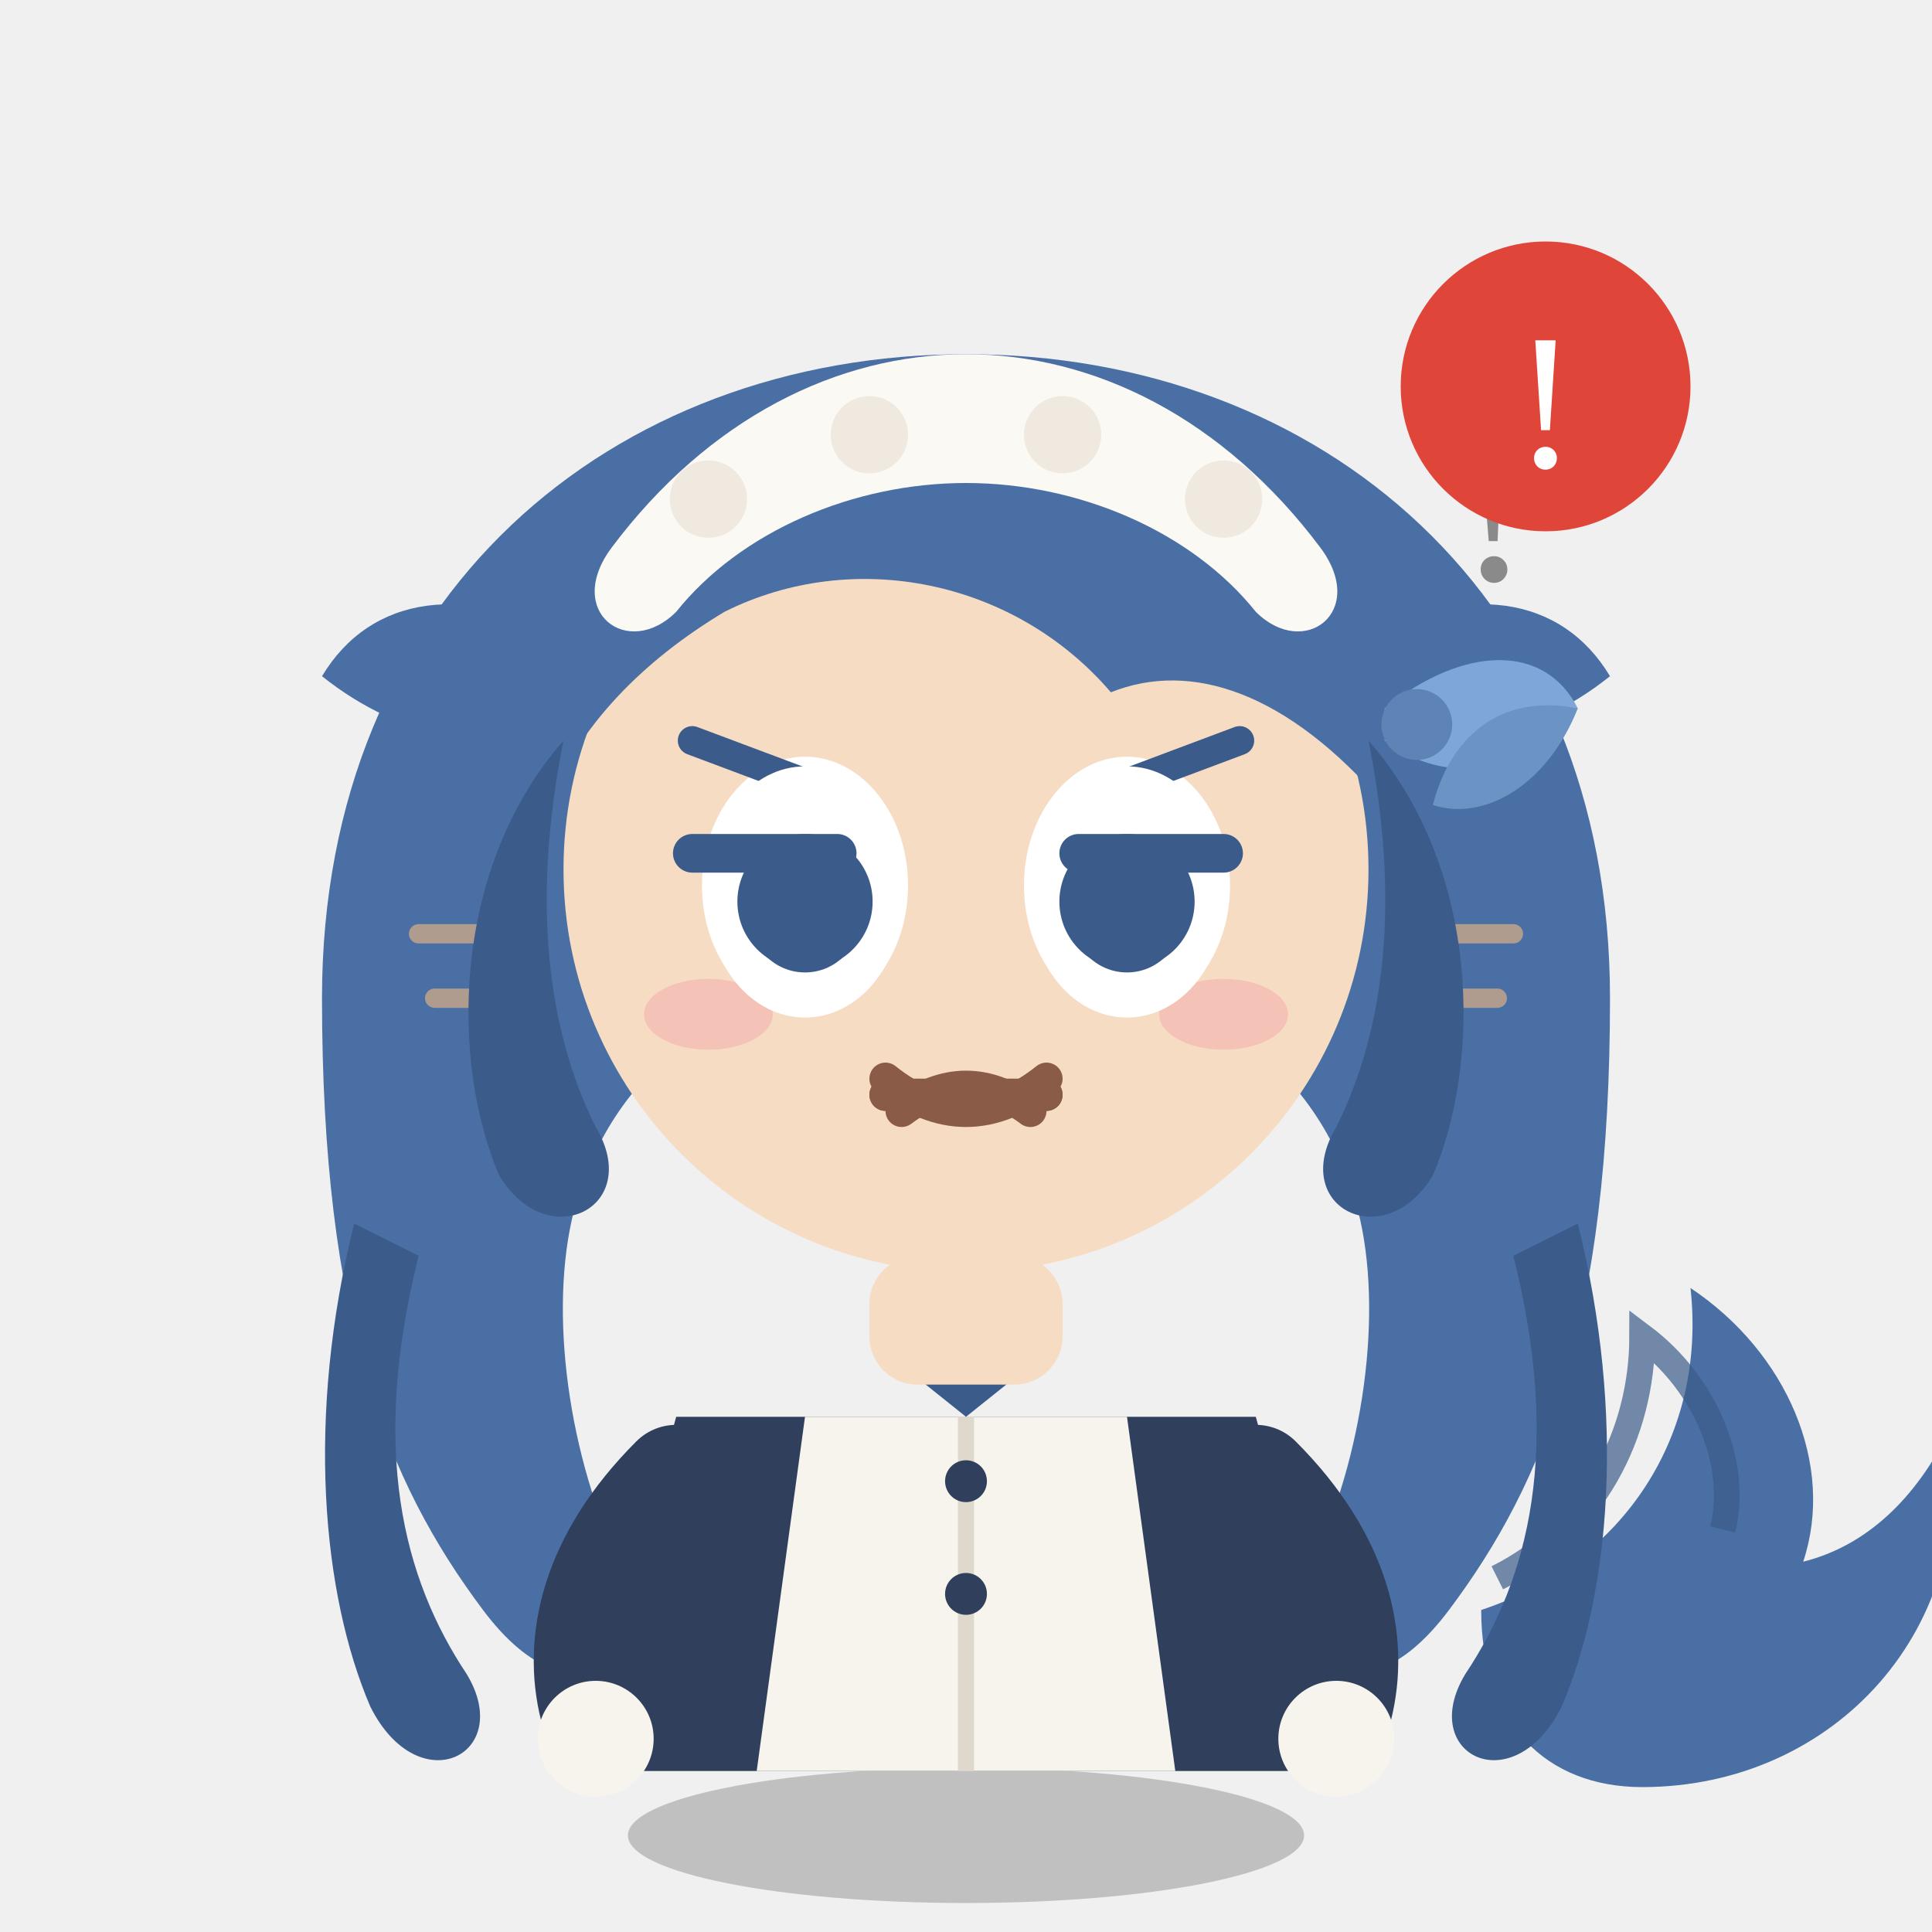
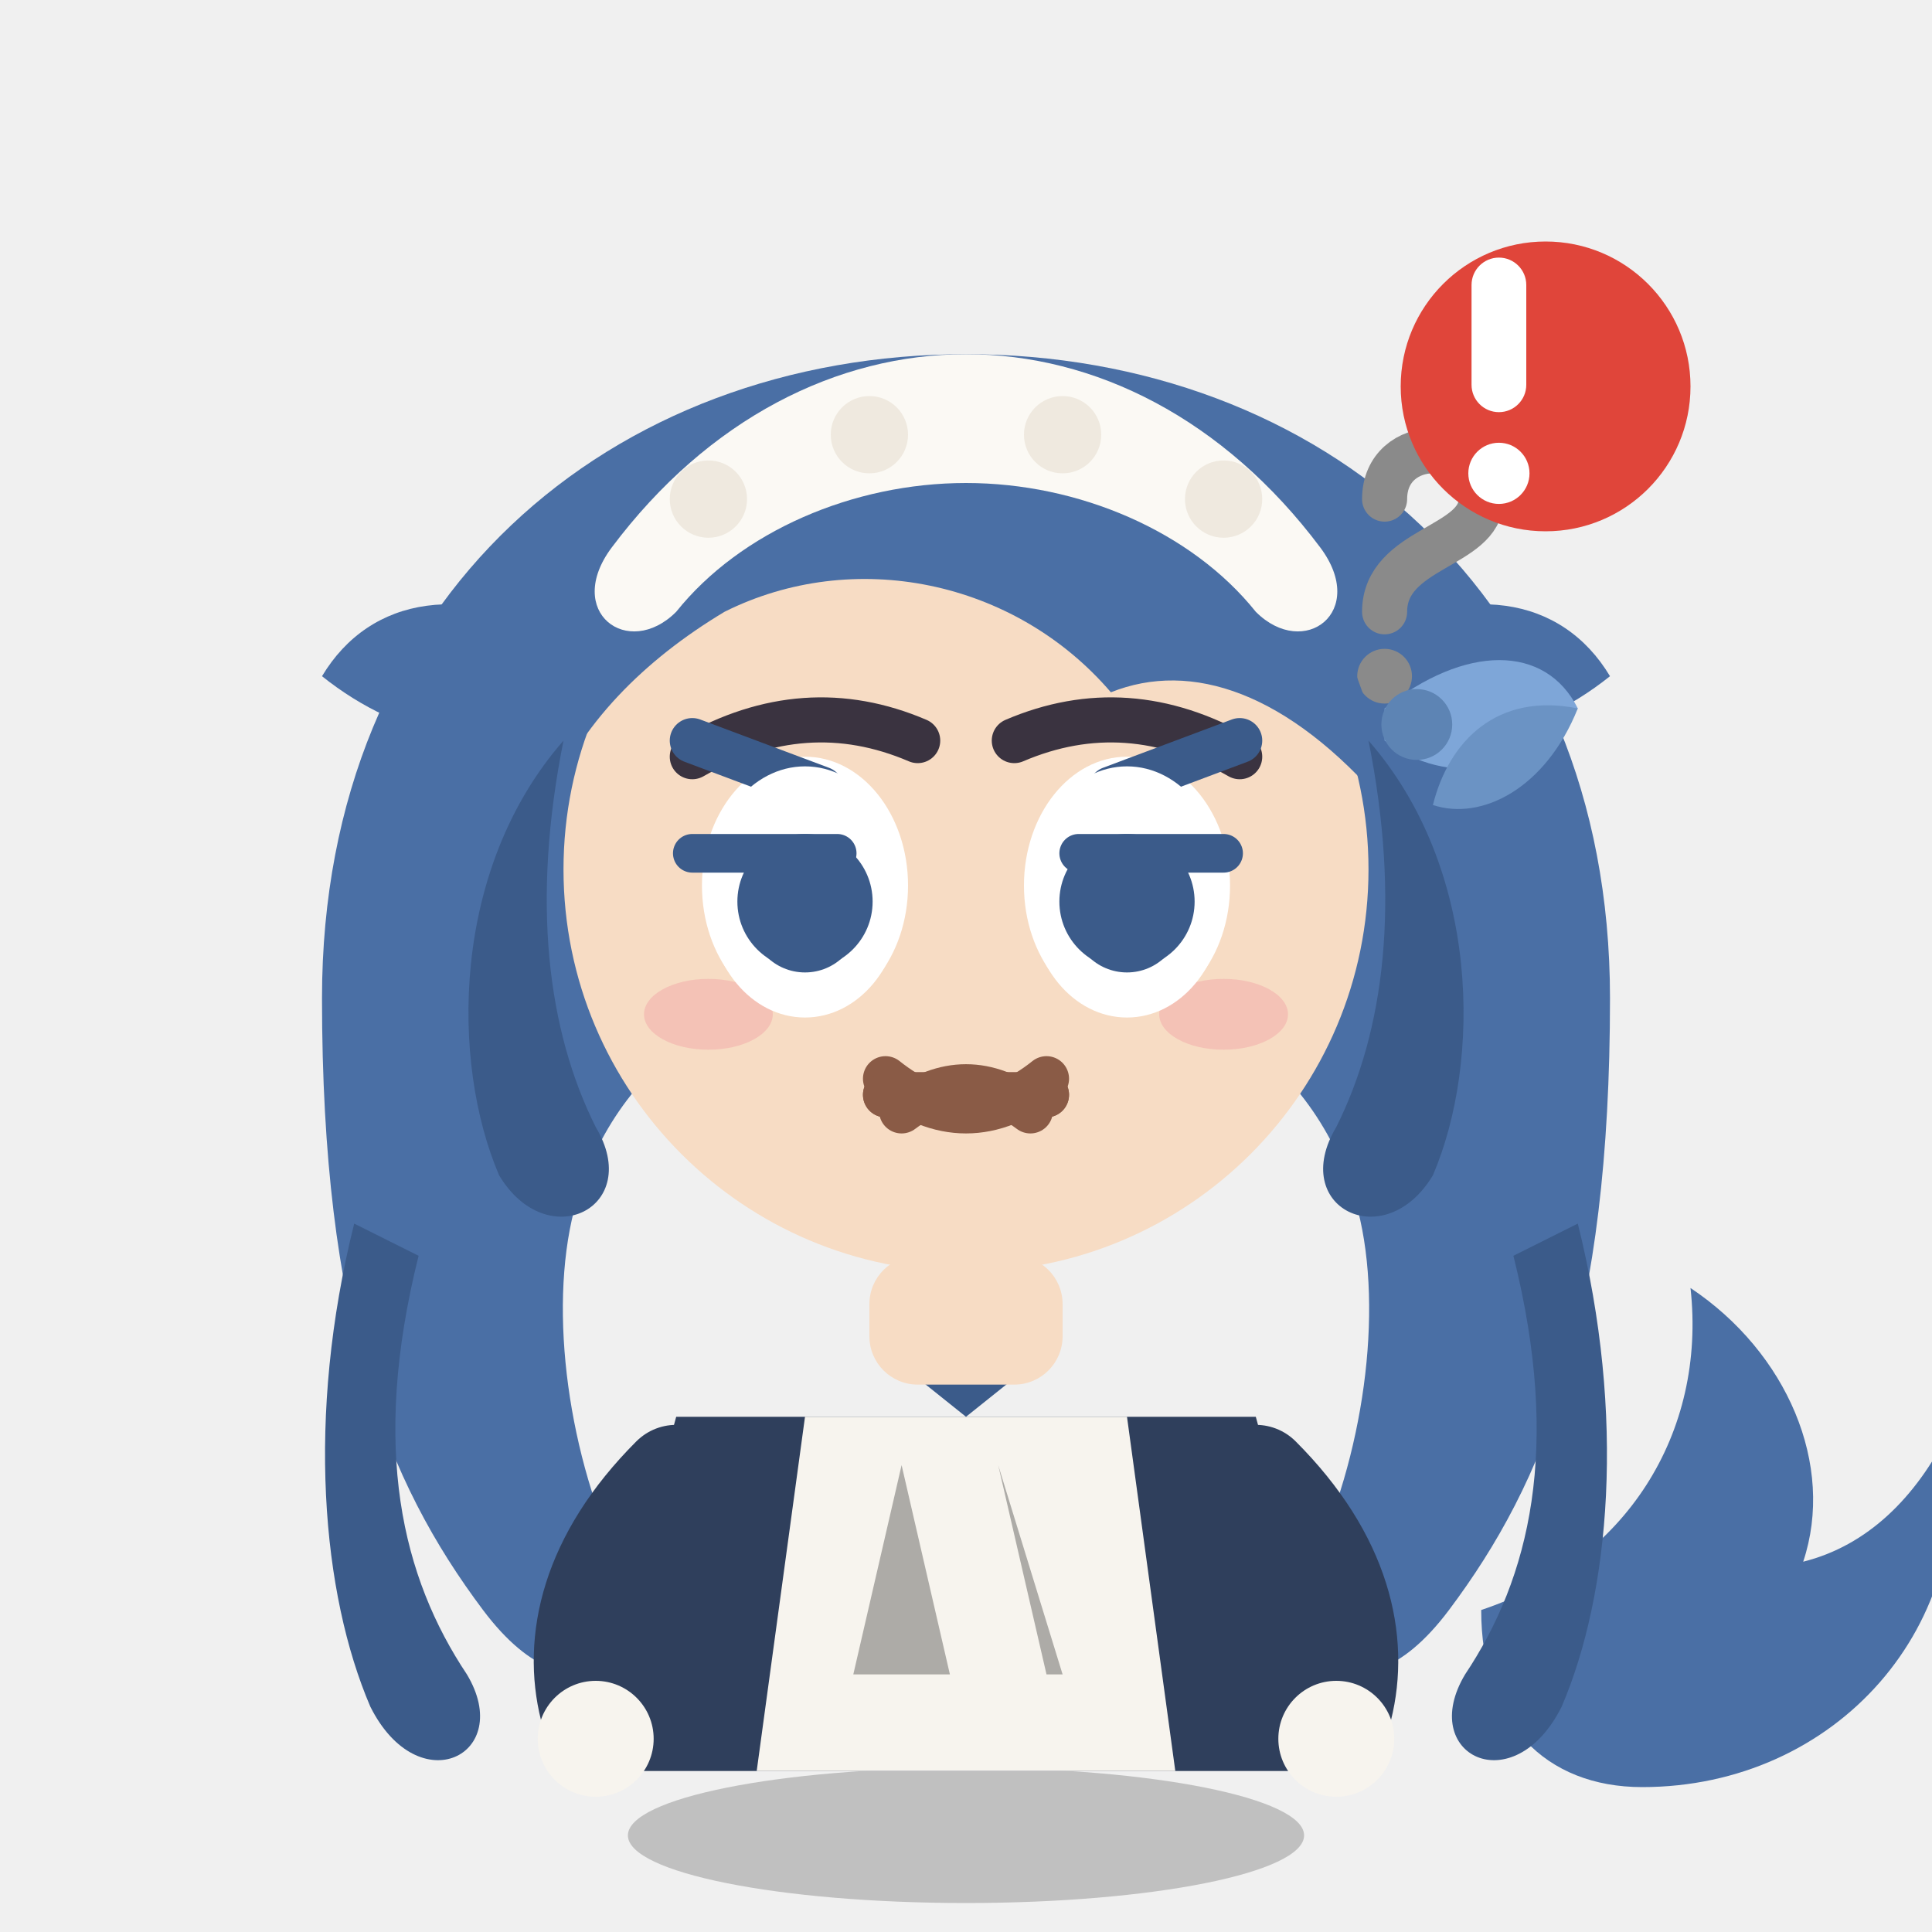
<svg xmlns="http://www.w3.org/2000/svg" viewBox="0 0 120 120" role="img" aria-label="鲸尾女仆（自绘 Q 版助手）">
  <g class="av-shadow">
    <ellipse cx="60" cy="114" rx="21" ry="4.2" opacity=".2" />
  </g>
  <g class="av-tail">
    <path d="M92 100c9-3 14-11 13-20 6 4 9 11 7 17 4-1 7-4 9-8 2 12-7 22-19 22-6 0-10-4-10-11Z" fill="#4a6fa5" />
-     <path d="M93 98c6-3 9-9 9-15 4 3 6 8 5 12" fill="none" stroke="#3b5b8a" stroke-width="1.6" opacity=".7" />
  </g>
  <g class="av-hair-back">
    <path d="M20 62c0-25 18-40 40-40s40 15 40 40c0 20-4 30-10 38-6 8-11 2-8-4 3-7 4-16 2-22-3-9-11-14-24-14s-21 5-24 14c-2 6-1 15 2 22 3 6-2 12-8 4-6-8-10-18-10-38Z" fill="#4a6fa5" />
    <path d="M26 78c-3 12-1 20 3 26 3 5-3 8-6 2-3-7-4-18-1-30Z" fill="#3b5b8a" />
    <path d="M94 78c3 12 1 20-3 26-3 5 3 8 6 2 3-7 4-18 1-30Z" fill="#3b5b8a" />
  </g>
  <g class="av-body">
    <path d="M42 88h36l6 22H36Z" fill="#2f3f5c" />
    <path d="M50 88h20l3 22H47Z" fill="#f7f4ee" />
-     <path d="M60 88v22" stroke="#dfd8cc" stroke-width="1" />
-     <circle cx="60" cy="92" r="1.3" fill="#2f3f5c" />
-     <circle cx="60" cy="99" r="1.3" fill="#2f3f5c" />
    <path d="M55 84l5 4 5-4-5-2Z" fill="#3b5b8a" />
    <rect x="54" y="78" width="12" height="8" rx="3" fill="#f7dcc4" />
+     <g class="av-pleat" opacity=".3">
+       <path d="M53 104l3-13 3 13Z" fill="#000" />
+       <path d="M65 104l-3-13 4 13Z" fill="#000" />
+     </g>
  </g>
  <g class="av-arms">
    <path d="M42 92c-5 5-6 10-5 14" stroke="#2f3f5c" stroke-width="7" fill="none" stroke-linecap="round" />
    <path d="M78 92c5 5 6 10 5 14" stroke="#2f3f5c" stroke-width="7" fill="none" stroke-linecap="round" />
    <circle cx="37" cy="108" r="3.6" fill="#f7f4ee" />
    <circle cx="83" cy="108" r="3.6" fill="#f7f4ee" />
  </g>
  <g class="av-head">
    <circle cx="60" cy="54" r="25" fill="#f7dcc4" />
    <path d="M36 40c-7-4-13-3-16 2 5 4 11 5 16 3Z" fill="#4a6fa5" />
    <path d="M84 40c7-4 13-3 16 2-5 4-11 5-16 3Z" fill="#4a6fa5" />
    <ellipse cx="44" cy="63" rx="4" ry="2.2" fill="#f2a7a7" opacity=".5" />
    <ellipse cx="76" cy="63" rx="4" ry="2.2" fill="#f2a7a7" opacity=".5" />
-     <g stroke="#c9a889" stroke-width="1.2" stroke-linecap="round" opacity=".8">
-       <path d="M33 58h-7M33 62h-6" />
-       <path d="M87 58h7M87 62h6" />
+     <g class="av-lashes" fill="none" stroke="#3a3340" stroke-width="2.8" stroke-linecap="round">
+       <path d="M43 47q7-4 14-1" />
+       <path d="M63 46q7-3 14 1" />
    </g>
    <g class="av-expr av-expr-happy">
      <ellipse cx="50" cy="55" rx="6.4" ry="8" fill="#fff" />
      <ellipse cx="70" cy="55" rx="6.4" ry="8" fill="#fff" />
      <circle cx="50" cy="56" r="4.8" fill="#3b5b8a" />
      <circle cx="70" cy="56" r="4.8" fill="#3b5b8a" />
      <circle cx="48.2" cy="53.5" r="1.6" fill="#fff" />
      <circle cx="68.2" cy="53.5" r="1.6" fill="#fff" />
-       <path d="M55 67q5 4 10 0" stroke="#8a5b46" stroke-width="2" fill="none" stroke-linecap="round" />
+       <path d="M55 67q5 4 10 0" stroke="#8a5b46" stroke-width="2.8" fill="none" stroke-linecap="round" />
    </g>
    <g class="av-expr av-expr-worry">
      <ellipse cx="50" cy="56" rx="6" ry="7.2" fill="#fff" />
      <ellipse cx="70" cy="56" rx="6" ry="7.2" fill="#fff" />
      <circle cx="50" cy="57" r="4.2" fill="#3b5b8a" />
      <circle cx="70" cy="57" r="4.2" fill="#3b5b8a" />
-       <path d="M43 46l8 3M77 46l-8 3" stroke="#3b5b8a" stroke-width="1.8" stroke-linecap="round" />
-       <path d="M56 69q4-3 8 0" stroke="#8a5b46" stroke-width="2" fill="none" stroke-linecap="round" />
+       <path d="M43 46l8 3M77 46l-8 3" stroke="#3b5b8a" stroke-width="2.8" stroke-linecap="round" />
+       <path d="M56 69q4-3 8 0" stroke="#8a5b46" stroke-width="2.8" fill="none" stroke-linecap="round" />
    </g>
    <g class="av-expr av-expr-confused">
      <ellipse cx="50" cy="55" rx="6" ry="7.4" fill="#fff" />
      <ellipse cx="70" cy="55" rx="6" ry="7.4" fill="#fff" />
      <circle cx="50" cy="56" r="4.2" fill="#3b5b8a" />
      <circle cx="70" cy="56" r="4.2" fill="#3b5b8a" />
-       <path d="M55 68h10" stroke="#8a5b46" stroke-width="2" stroke-linecap="round" />
-       <text x="90" y="36" font-size="14" fill="#8a8a8a">?</text>
+       <path d="M55 68h10" stroke="#8a5b46" stroke-width="2.8" stroke-linecap="round" />
+       <g class="av-qmark" fill="none" stroke="#8a8a8a" stroke-width="2.8" stroke-linecap="round">
+         <path d="M86 31c0-4 6-4 6 0 0 3-6 3-6 7" />
+         <circle cx="86" cy="42" r="1.7" fill="#8a8a8a" stroke="none" />
+       </g>
    </g>
    <g class="av-expr av-expr-focused">
      <path d="M43 53h9M67 53h9" stroke="#3b5b8a" stroke-width="2.4" stroke-linecap="round" />
      <circle cx="50" cy="57" r="3.4" fill="#3b5b8a" />
      <circle cx="70" cy="57" r="3.4" fill="#3b5b8a" />
-       <path d="M55 68h10" stroke="#8a5b46" stroke-width="2" stroke-linecap="round" />
+       <path d="M55 68h10" stroke="#8a5b46" stroke-width="2.8" stroke-linecap="round" />
    </g>
  </g>
  <g class="av-hair-front">
    <path d="M34 50c1-15 13-24 26-24s25 9 26 24c-6-7-12-9-17-7-6-7-16-9-24-5-5 3-9 7-11 12Z" fill="#4a6fa5" />
    <path d="M35 46c-2 10-1 18 2 24 3 5-3 8-6 3-3-7-3-19 4-27Z" fill="#3b5b8a" />
    <path d="M85 46c2 10 1 18-2 24-3 5 3 8 6 3 3-7 3-19-4-27Z" fill="#3b5b8a" />
    <path d="M38 34c6-8 14-12 22-12s16 4 22 12c3 4-1 7-4 4-4-5-11-8-18-8s-14 3-18 8c-3 3-7 0-4-4Z" fill="#fbf9f4" />
    <g fill="#efe9df">
      <circle cx="44" cy="31" r="2.4" />
      <circle cx="54" cy="27" r="2.4" />
      <circle cx="66" cy="27" r="2.4" />
      <circle cx="76" cy="31" r="2.4" />
    </g>
    <path d="M86 44c5-4 10-4 12 0-3 4-8 5-12 2Z" fill="#7ea6d8" />
    <path d="M98 44c-2 5-6 7-9 6 1-4 4-7 9-6Z" fill="#6b93c4" />
    <circle cx="88" cy="45" r="2.2" fill="#5d84b4" />
  </g>
  <g class="av-mark" aria-hidden="true">
    <circle cx="96" cy="24" r="9" fill="#e0453a" />
-     <text x="96" y="29" font-size="12" text-anchor="middle" fill="#fff">!</text>
+     <g class="av-bang">
+       <rect x="91.4" y="16" width="3.4" height="9.6" rx="1.7" fill="#fff" />
+       <circle cx="93.1" cy="29.4" r="1.9" fill="#fff" />
+     </g>
  </g>
</svg>
